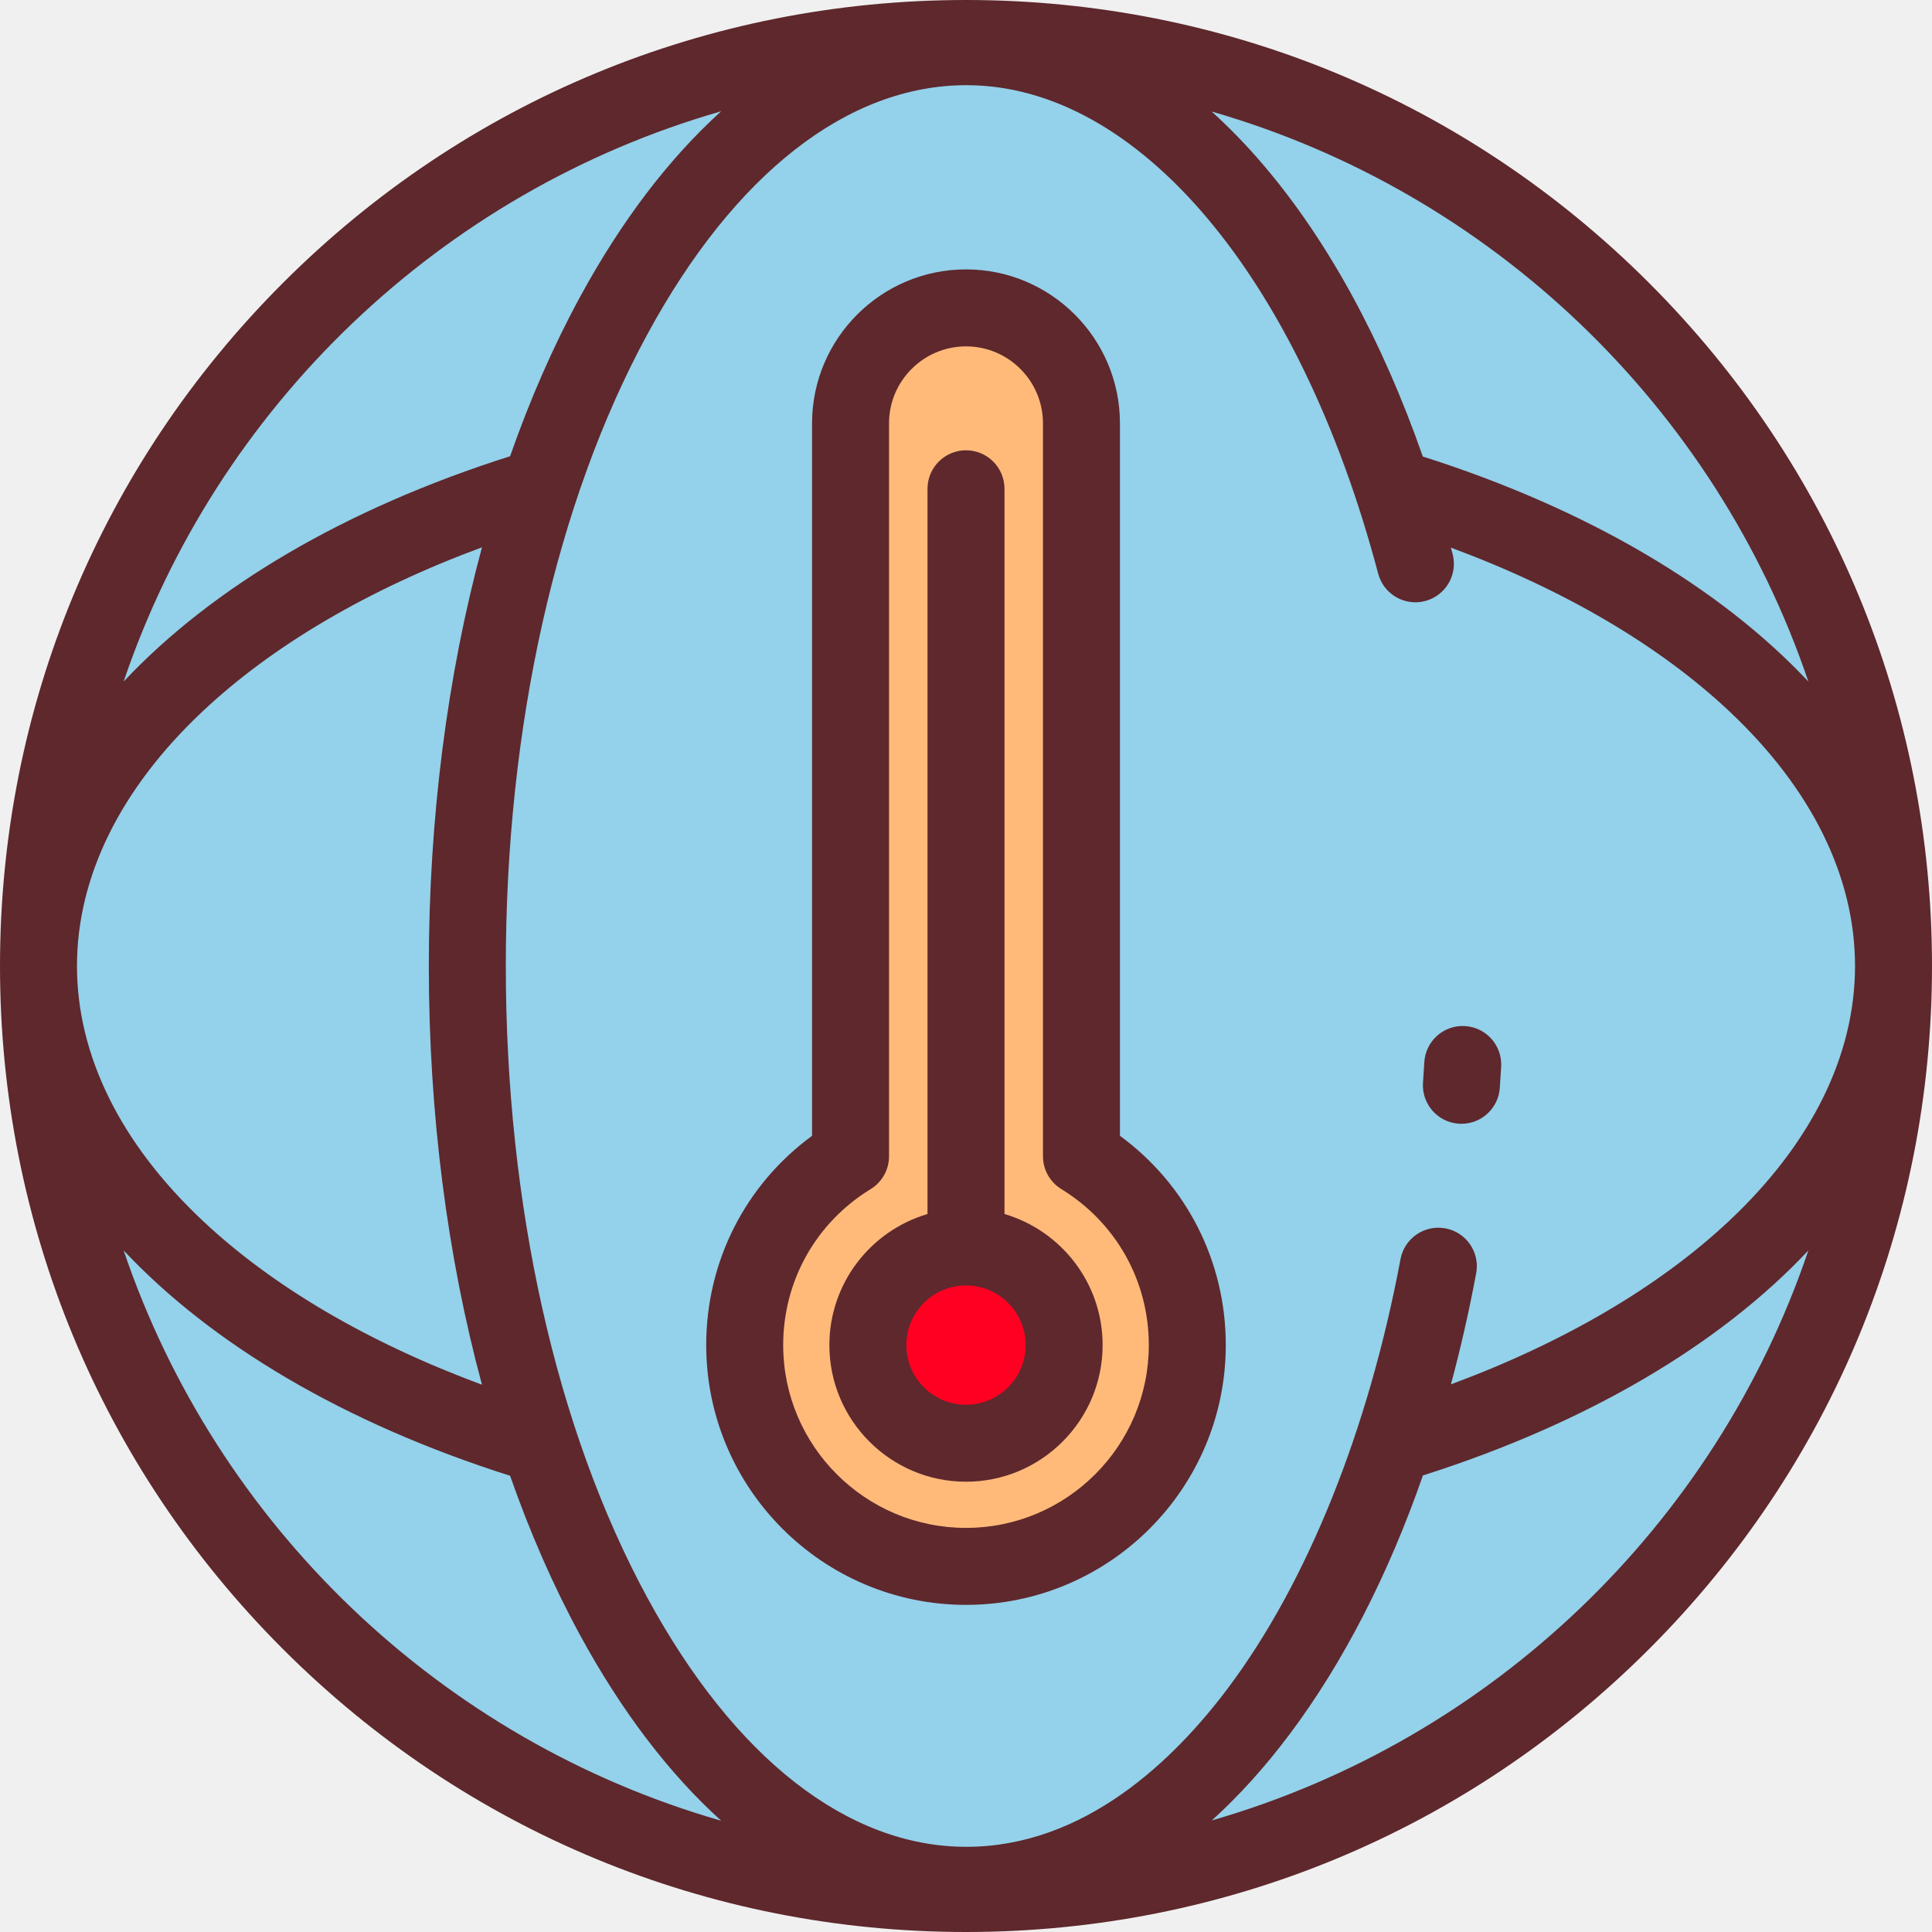
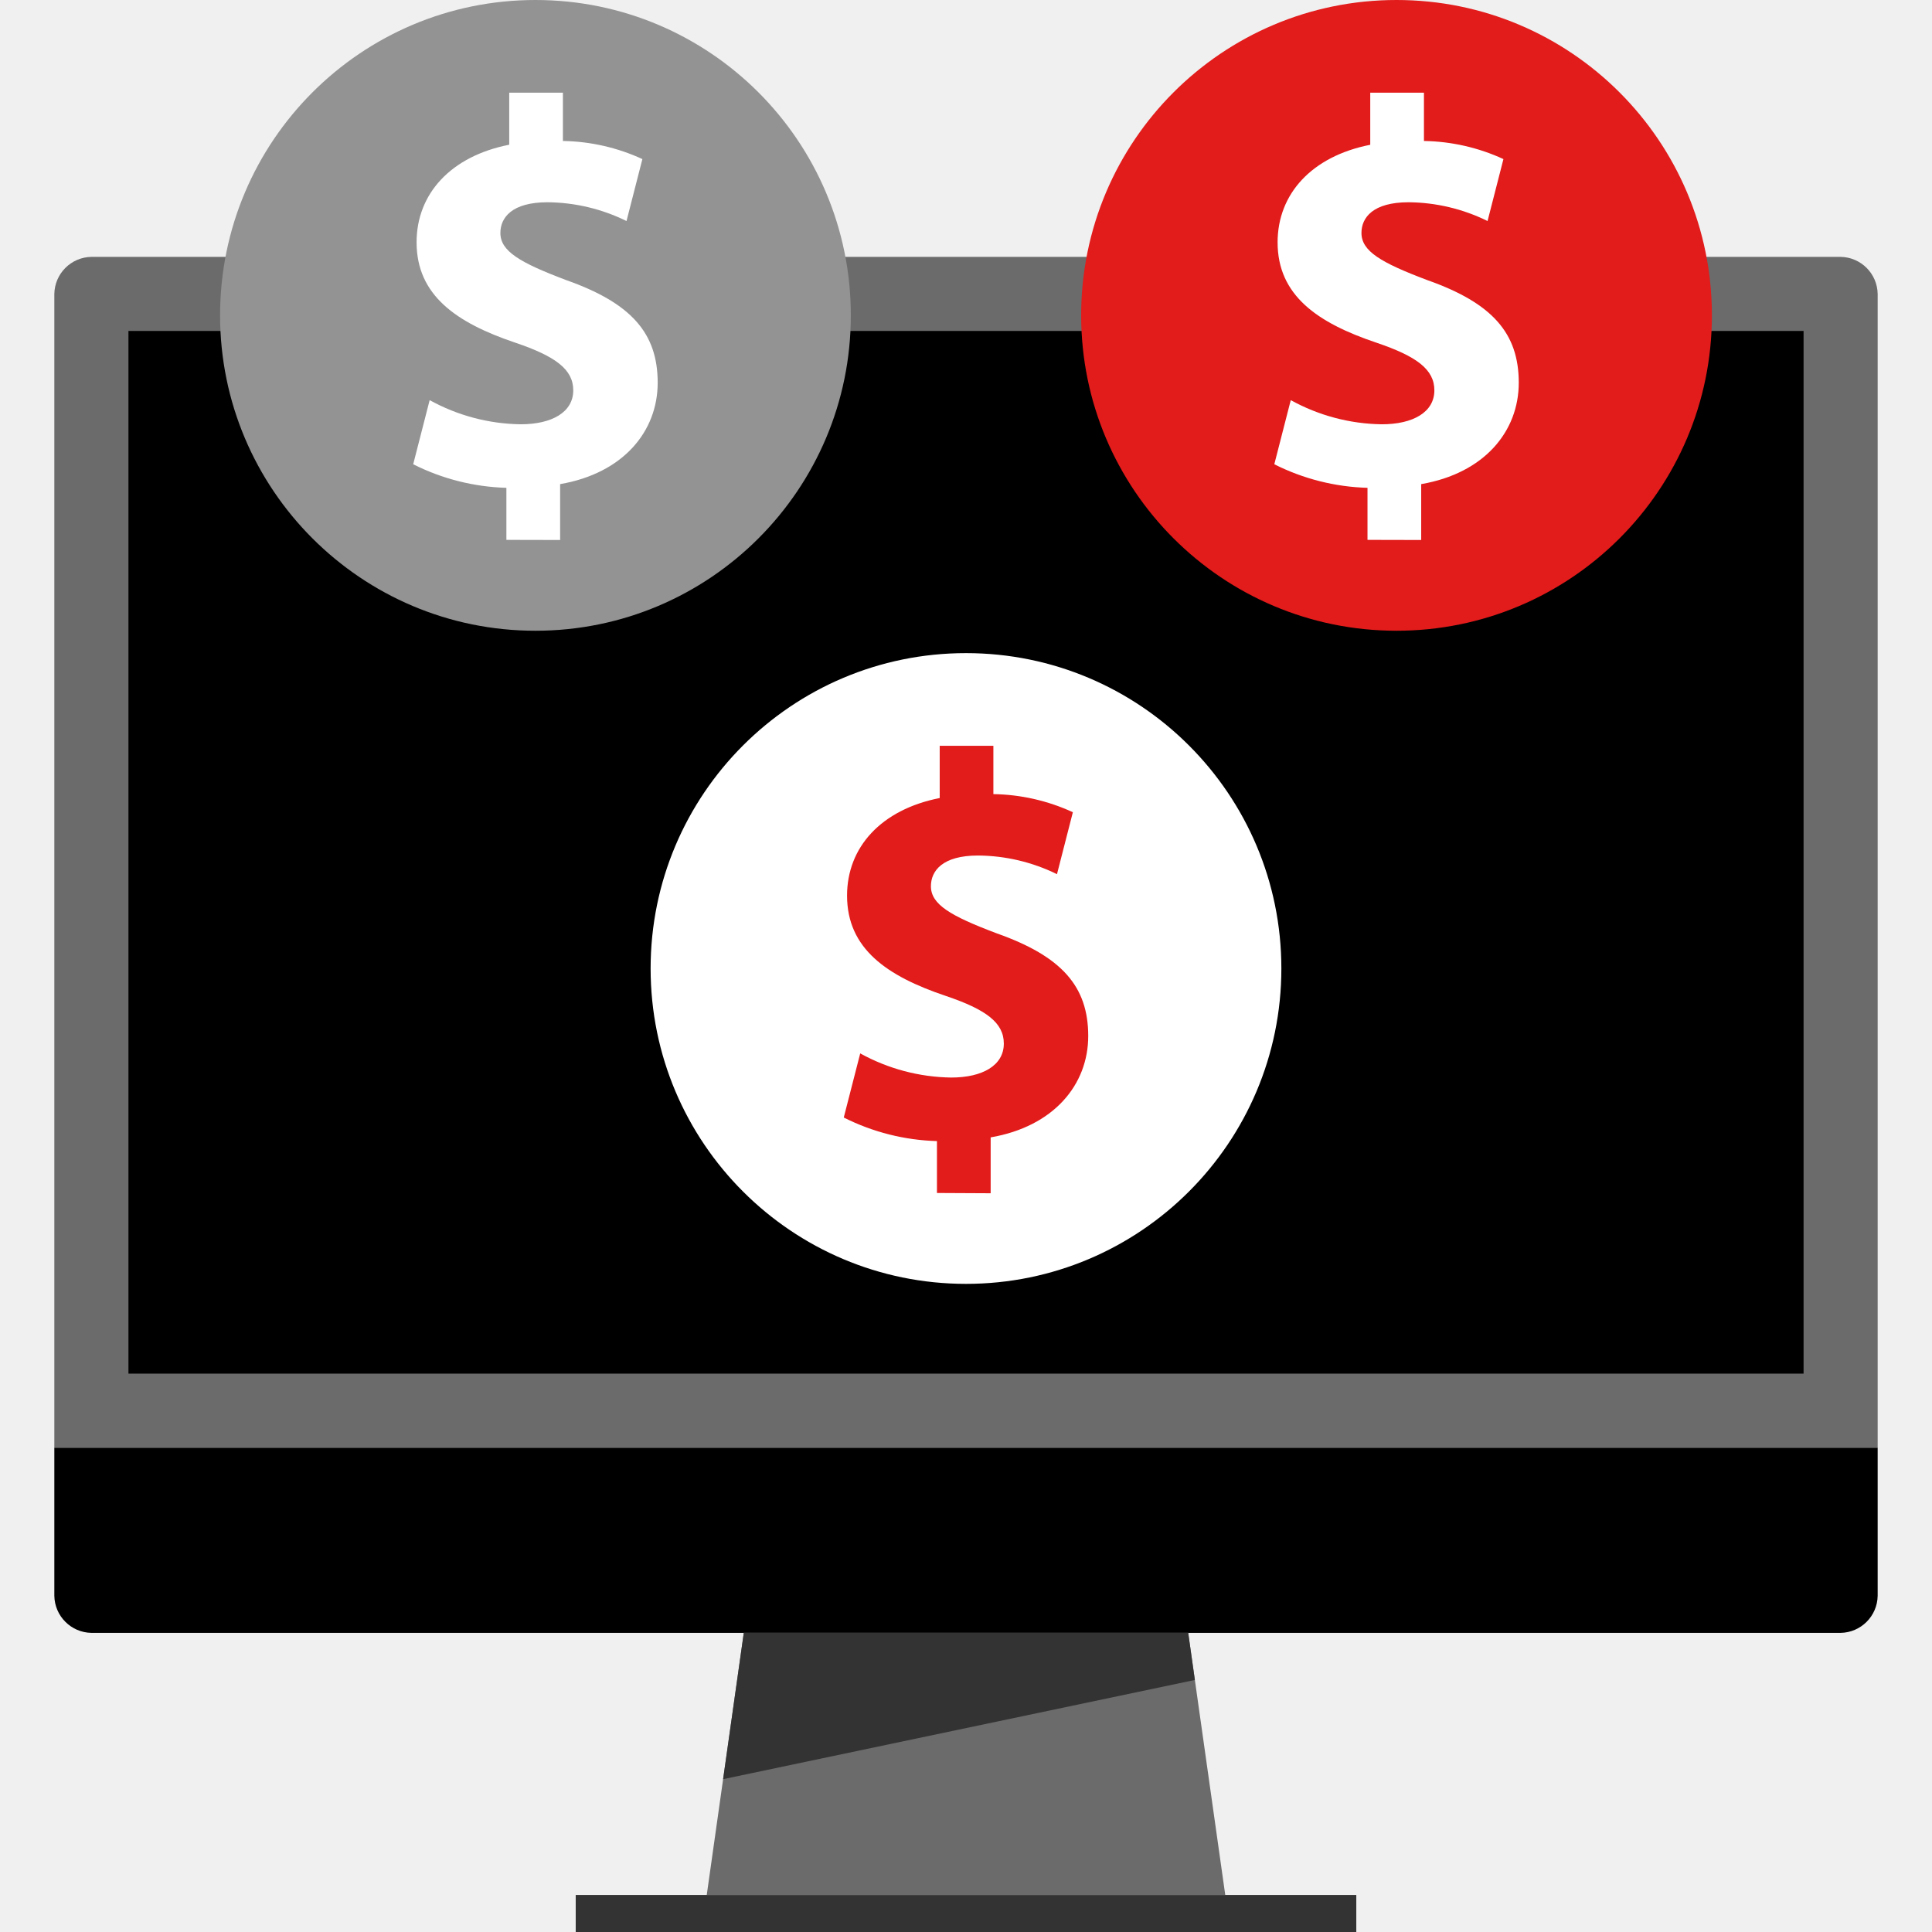
- <svg xmlns="http://www.w3.org/2000/svg" height="800px" width="800px" version="1.1" id="Layer_1" viewBox="0 0 512 512" xml:space="preserve">
-   <circle style="fill:#94D1EA;" cx="256" cy="256" r="245.801" />
-   <path style="fill:#FFBA7A;" d="M286.598,306.428V112.191c0-16.898-13.699-30.598-30.598-30.598  c-16.899,0-30.598,13.699-30.598,30.598v194.237c-16.823,10.309-28.048,28.86-28.048,50.034c0,32.389,26.257,58.645,58.645,58.645  s58.645-26.257,58.645-58.645C314.645,335.287,303.42,316.736,286.598,306.428z" />
-   <circle style="fill:#FF0022;" cx="256" cy="356.462" r="26.008" />
-   <g>
-     <path style="fill:#5E282D;" d="M437.019,74.981C388.667,26.628,324.381,0,256,0S123.333,26.628,74.981,74.981   C26.628,123.333,0,187.619,0,256s26.628,132.667,74.981,181.019C123.333,485.372,187.619,512,256,512   s132.667-26.628,181.019-74.981C485.372,388.667,512,324.381,512,256S485.372,123.333,437.019,74.981z M383.056,325.529   c-5.527-1.032-10.865,2.608-11.905,8.145c-8.491,45.293-24.708,85.641-45.659,113.608c-14.403,19.227-38.131,42.144-69.377,42.144   c-31.419,0-61.451-23.447-84.567-66.024C147.362,378.856,134.043,319.404,134.043,256s13.32-122.856,37.506-167.403   c23.115-42.577,53.148-66.024,84.567-66.024c45.48,0,88.311,50.811,109.116,129.449c1.44,5.446,7.027,8.697,12.469,7.251   c5.445-1.44,8.692-7.023,7.251-12.469c-0.149-0.563-0.303-1.12-0.455-1.68c29.964,11.102,55.275,25.937,73.855,43.432   c21.754,20.482,33.25,43.803,33.25,67.442s-11.497,46.96-33.249,67.442c-18.578,17.493-43.882,32.325-73.839,43.426   c2.553-9.497,4.791-19.319,6.688-29.435C392.239,331.896,388.593,326.567,383.056,325.529z M127.727,366.957   c-30.062-11.111-55.453-25.975-74.08-43.515C31.895,302.96,20.398,279.64,20.398,256c0-23.638,11.496-46.957,33.244-67.437   c18.628-17.542,44.02-32.409,74.085-43.52c-9.209,34.122-14.083,71.879-14.083,110.958   C113.645,295.078,118.519,332.836,127.727,366.957z M479.236,180.622c-23.382-24.889-58.399-45.71-102.18-59.642   c-10.746-30.768-25.09-57.104-42.124-77.12c-4.469-5.252-9.09-10.022-13.837-14.308   C395.304,50.915,454.598,107.847,479.236,180.622z M191.127,29.485c-13.805,12.474-26.464,29.043-37.506,49.379   c-7.027,12.944-13.188,27.041-18.44,42.042c-43.891,13.931-78.994,34.781-102.417,59.715   C57.427,107.775,116.815,50.799,191.127,29.485z M32.764,331.378c23.425,24.934,58.526,45.784,102.418,59.716   c5.254,15.001,11.413,29.097,18.44,42.041c11.042,20.337,23.701,36.907,37.506,49.379   C116.815,461.201,57.427,404.226,32.764,331.378z M321.146,482.434c7.202-6.523,14.115-14.168,20.673-22.922   c14.171-18.916,26.066-42.104,35.272-68.502c43.766-13.931,78.77-34.749,102.146-59.632   C454.603,404.136,395.33,461.058,321.146,482.434z" />
-     <path style="fill:#5E282D;" d="M397.459,288.331c0.132-1.874,0.253-3.754,0.361-5.642c0.324-5.624-3.972-10.445-9.594-10.77   c-5.628-0.339-10.445,3.972-10.77,9.594c-0.105,1.803-0.22,3.599-0.346,5.389c-0.395,5.62,3.842,10.494,9.46,10.889   c0.244,0.017,0.484,0.024,0.724,0.024C392.603,297.817,397.082,293.707,397.459,288.331z" />
-     <path style="fill:#5E282D;" d="M296.797,301V112.191c0-22.495-18.301-40.797-40.797-40.797s-40.797,18.301-40.797,40.797V301   c-17.664,12.955-28.048,33.286-28.048,55.462c0,37.961,30.883,68.845,68.845,68.845s68.845-30.883,68.845-68.845   C324.845,334.286,314.461,313.955,296.797,301z M256,404.908c-26.713,0-48.446-21.733-48.446-48.446   c0-16.991,8.664-32.445,23.179-41.338c3.025-1.854,4.869-5.148,4.869-8.696V112.191c0-11.248,9.151-20.398,20.398-20.398   c11.248,0,20.398,9.151,20.398,20.398v194.236c0,3.548,1.845,6.842,4.869,8.696c14.513,8.895,23.179,24.348,23.179,41.338   C304.446,383.175,282.713,404.908,256,404.908z" />
-     <path style="fill:#5E282D;" d="M266.199,321.727V129.53c0-5.632-4.567-10.199-10.199-10.199c-5.632,0-10.199,4.567-10.199,10.199   v192.197c-15.013,4.416-26.008,18.312-26.008,34.735c0,19.965,16.242,36.207,36.207,36.207c19.965,0,36.207-16.242,36.207-36.207   C292.207,340.038,281.212,326.143,266.199,321.727z M256,372.271c-8.717,0-15.809-7.092-15.809-15.809s7.092-15.809,15.809-15.809   s15.809,7.092,15.809,15.809S264.717,372.271,256,372.271z" />
-   </g>
+ <svg xmlns="http://www.w3.org/2000/svg" version="1.1" id="Layer_1" viewBox="0 0 511.999 511.999" xml:space="preserve">
+   <path style="fill:#6B6B6B;" d="M14.4,383.656V77.888c0.094-5.385,4.439-9.726,9.824-9.816h463.552  c5.385,0.09,9.73,4.431,9.824,9.816v305.768H14.4z" />
+   <path d="M497.599,383.656v39.256c-0.094,5.382-4.434,9.722-9.816,9.816H24.223c-5.385-0.09-9.73-4.431-9.824-9.816v-39.256H497.599z  " />
+   <rect x="152.571" y="502.183" style="fill:#333333;" width="206.861" height="9.816" />
+   <polygon style="fill:#6B6B6B;" points="324.704,502.184 187.295,502.184 197.111,432.728 314.888,432.728 " />
+   <rect x="34.039" y="87.704" width="443.925" height="276.322" />
+   <polygon style="fill:#333333;" points="314.888,432.728 197.111,432.728 191.632,471.496 316.648,445.208 " />
+   <circle style="fill:#FFFFFF;" cx="255.997" cy="256.661" r="83.577" />
+   <path style="fill:#E21B1B;" d="M248.303,316.152V302.4c-8.591-0.244-17.023-2.377-24.696-6.248l4.36-16.992  c7.389,4.084,15.671,6.281,24.112,6.4c8.28,0,13.944-3.2,13.944-9c0-5.52-4.648-9.008-15.4-12.64  c-15.536-5.224-26.144-12.488-26.144-26.576c0-12.8,9.008-22.8,24.552-25.856v-13.84h14.224v12.8  c7.279,0.114,14.454,1.75,21.064,4.8l-4.208,16.416c-6.512-3.203-13.664-4.894-20.92-4.944c-9.44,0-12.488,4.072-12.488,8.136  c0,4.8,5.088,7.84,17.432,12.488c17.28,6.104,24.256,14.088,24.256,27.2c0,12.928-9.152,24-25.856,26.872v14.808L248.303,316.152z" />
+   <circle style="fill:#939393;" cx="141.9" cy="83.577" r="83.577" />
+   <path style="fill:#FFFFFF;" d="M134.199,143.072V129.28c-8.591-0.244-17.023-2.377-24.696-6.248l4.36-16.992  c7.389,4.083,15.671,6.281,24.112,6.4c8.28,0,13.944-3.2,13.944-9c0-5.52-4.648-9.008-15.4-12.64  c-15.528-5.24-26.12-12.504-26.12-26.592c0-12.8,9.008-22.8,24.552-25.856V24.56h14.224v12.8c7.279,0.114,14.454,1.75,21.064,4.8  l-4.208,16.416c-6.514-3.217-13.671-4.918-20.936-4.976c-9.44,0-12.488,4.072-12.488,8.136c0,4.8,5.088,7.84,17.432,12.488  c17.28,6.104,24.256,14.088,24.256,27.2c0,12.928-9.152,24-25.856,26.872v14.808L134.199,143.072z" />
+   <circle style="fill:#E21B1B;" cx="370.094" cy="83.577" r="83.577" />
+   <path style="fill:#FFFFFF;" d="M362.4,143.072V129.28c-8.591-0.244-17.023-2.377-24.696-6.248l4.36-16.992  c7.389,4.083,15.671,6.281,24.112,6.4c8.28,0,13.944-3.2,13.944-9c0-5.52-4.648-9.008-15.4-12.64  c-15.536-5.224-26.144-12.488-26.144-26.576c0-12.8,9.008-22.8,24.552-25.856V24.56h14.232v12.8c7.279,0.114,14.454,1.75,21.064,4.8  l-4.208,16.416c-6.511-3.216-13.666-4.917-20.928-4.976c-9.44,0-12.488,4.072-12.488,8.136c0,4.8,5.088,7.84,17.432,12.488  c17.28,6.104,24.256,14.088,24.256,27.2c0,12.928-9.152,24-25.856,26.872v14.808L362.4,143.072z" />
</svg>
